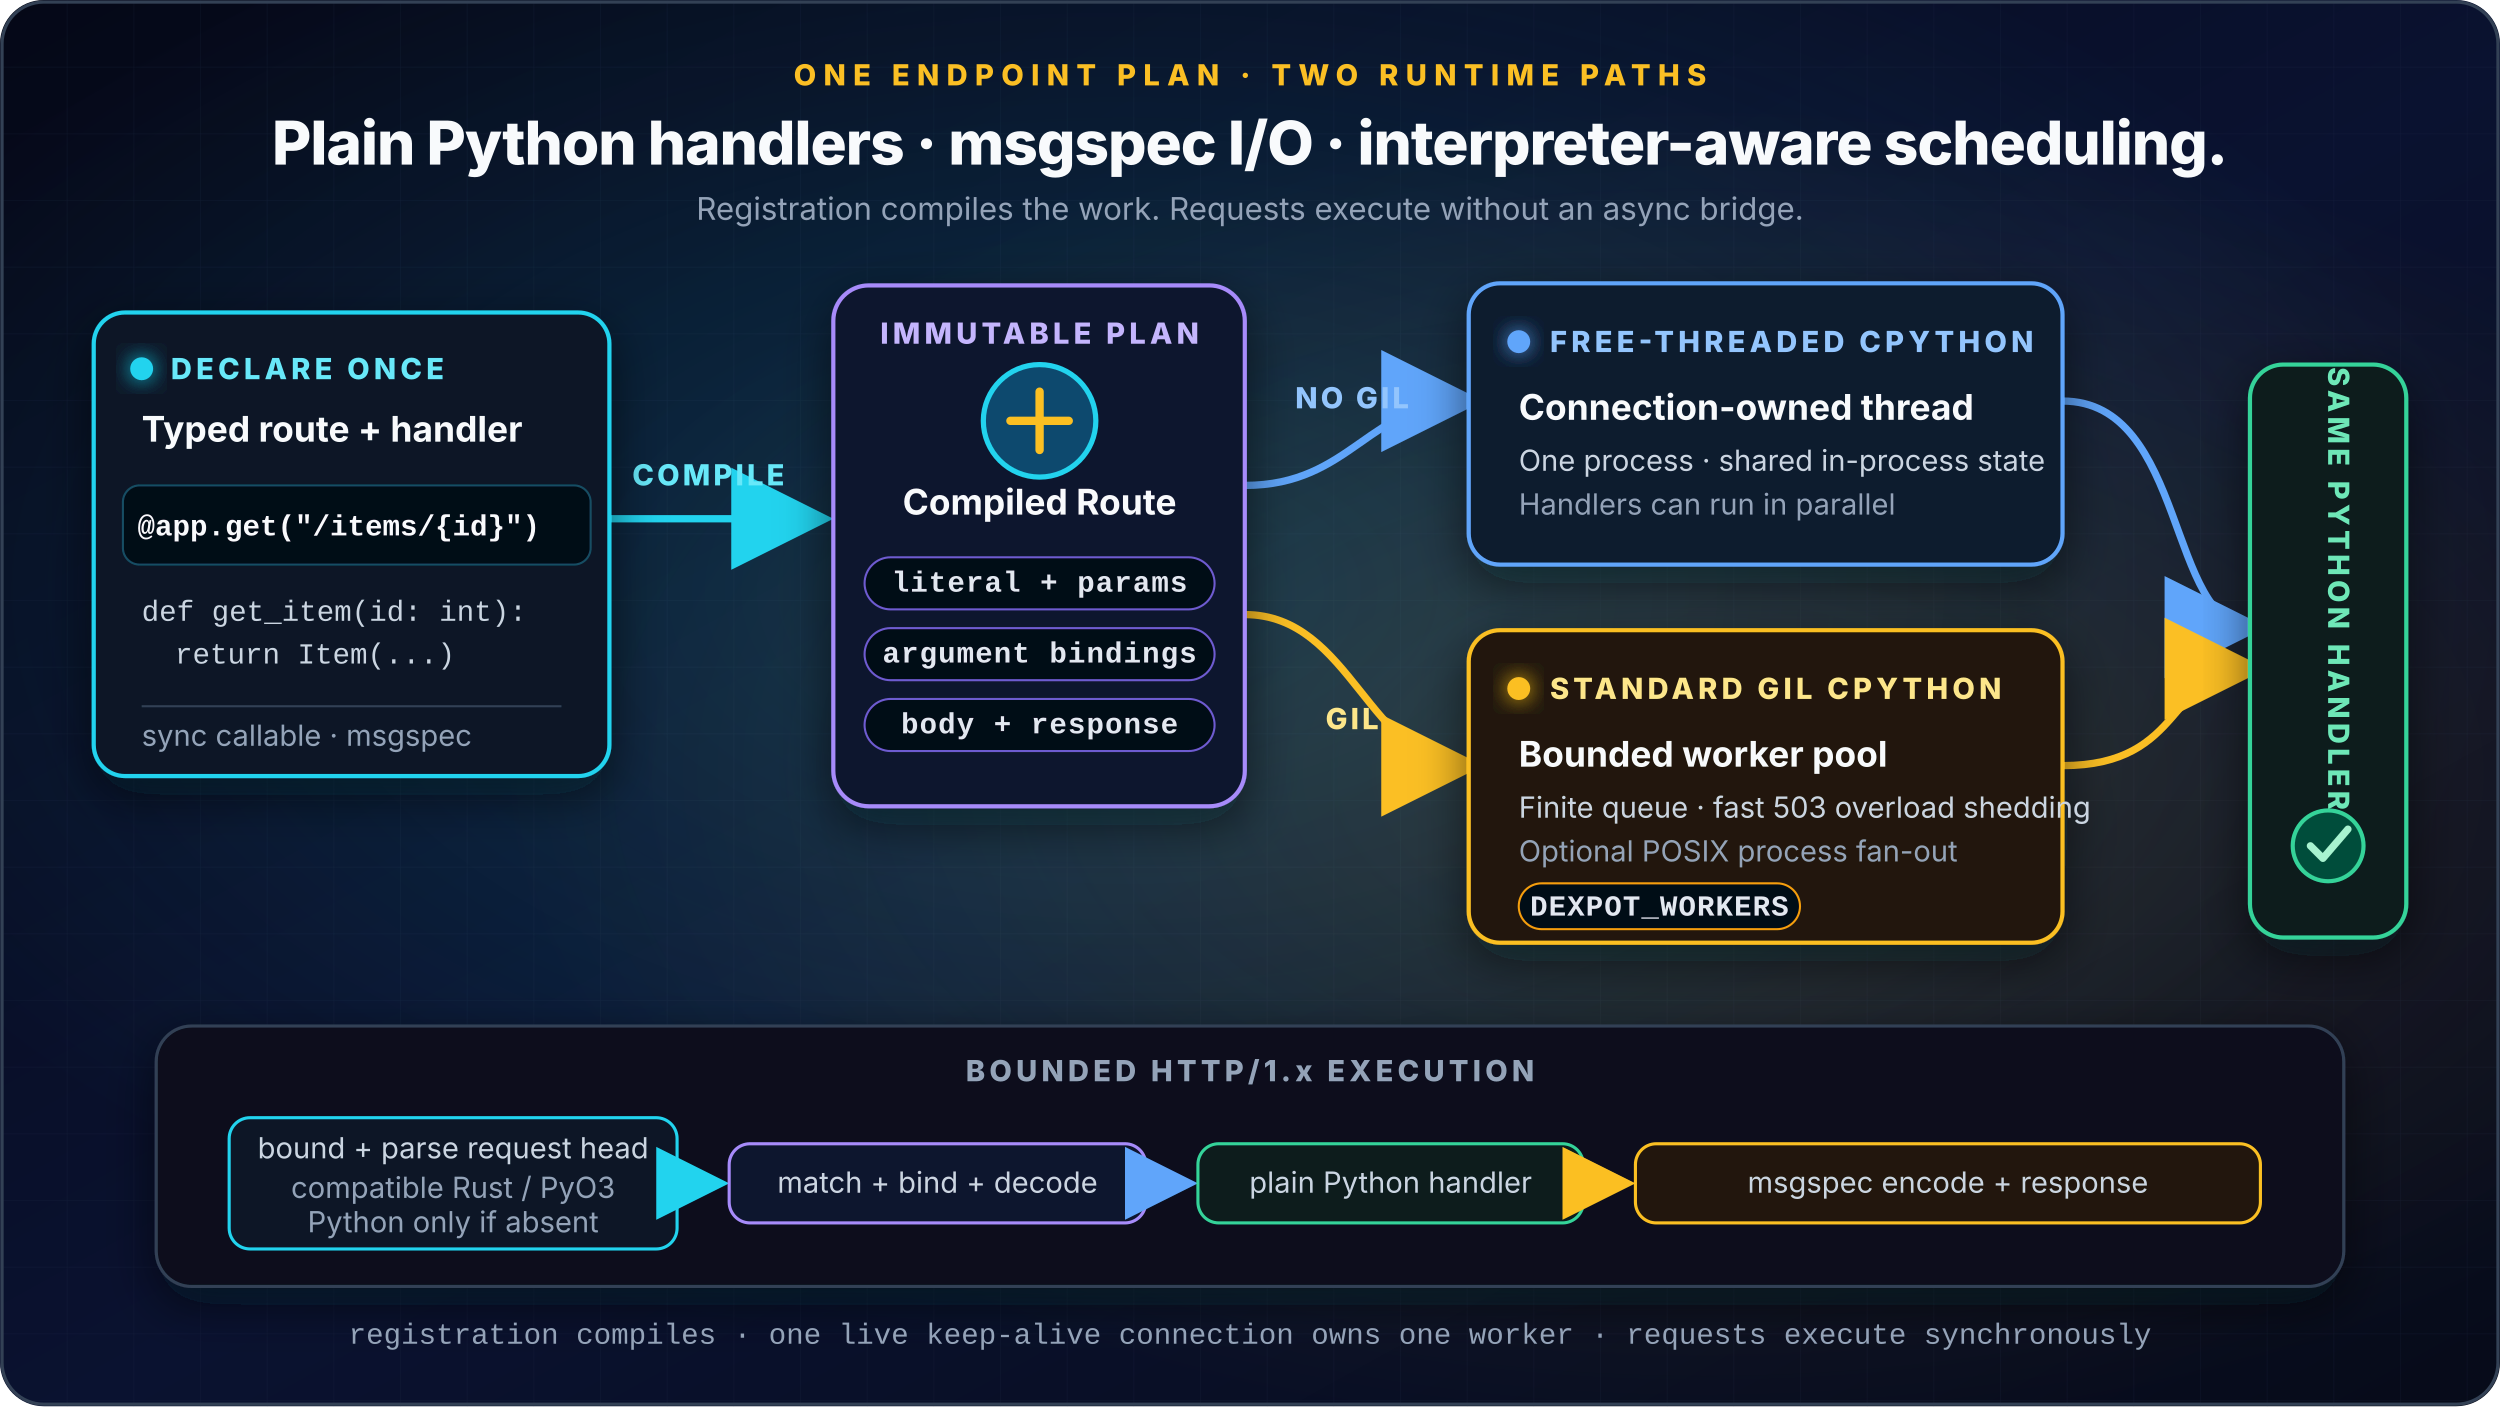
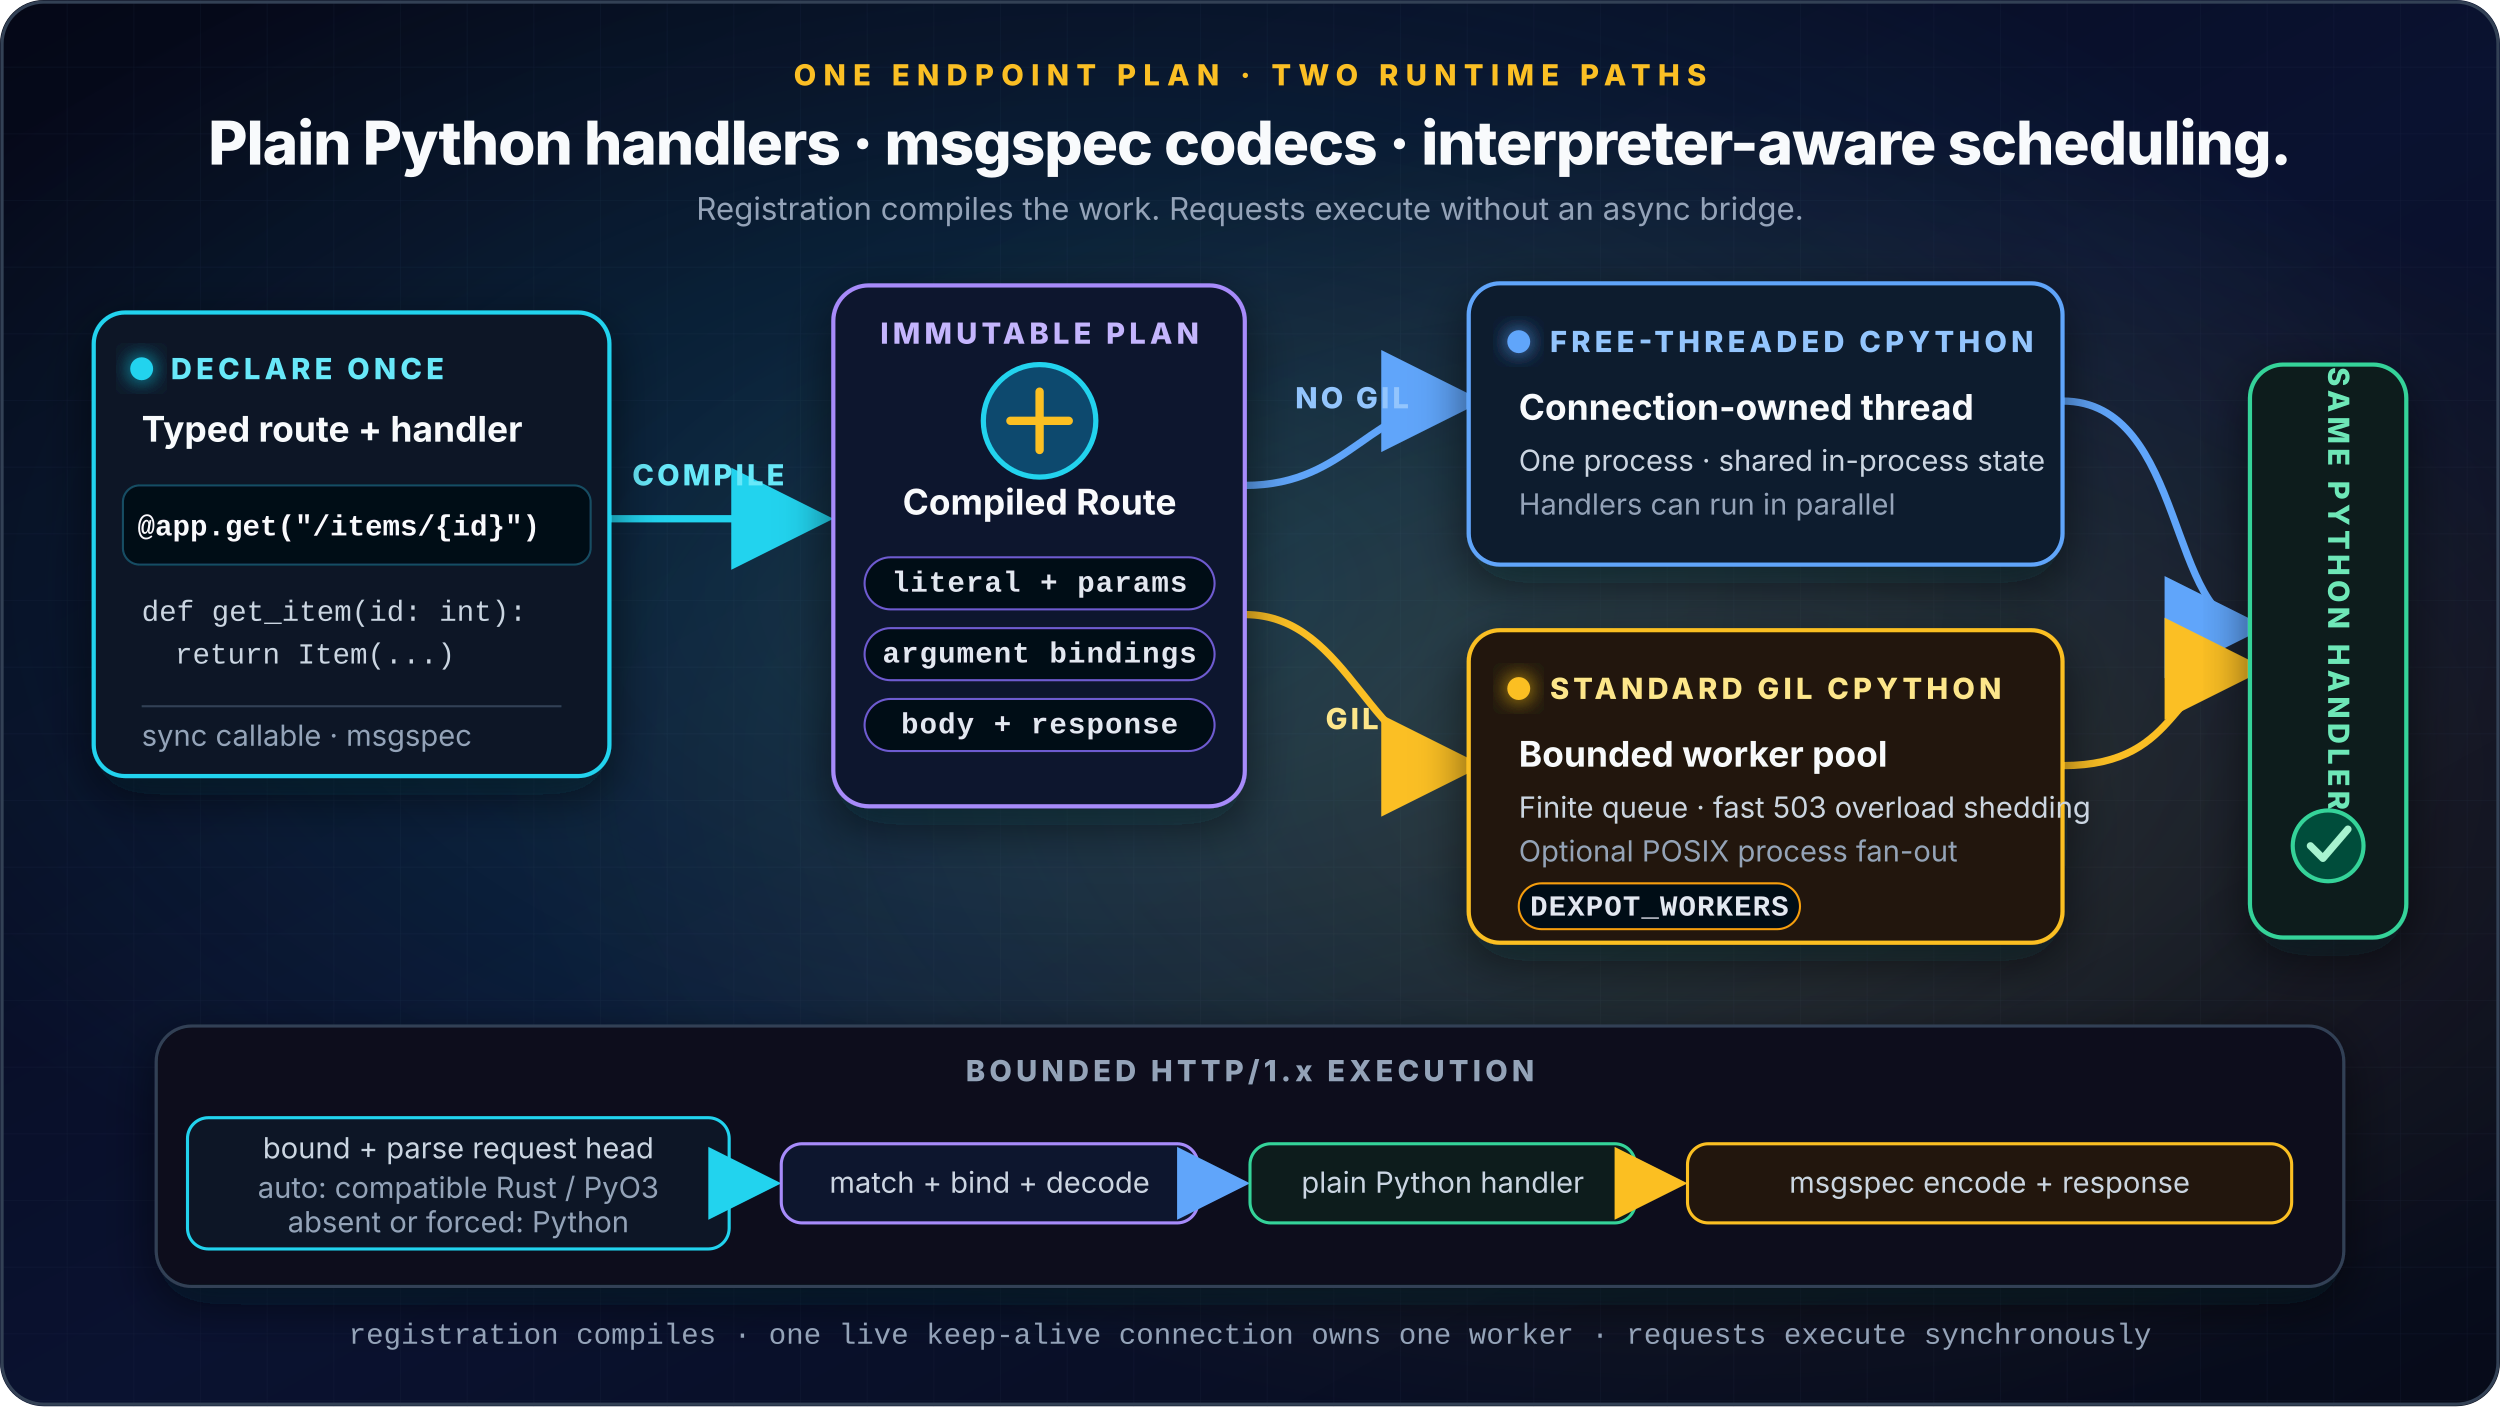
<svg xmlns="http://www.w3.org/2000/svg" width="2400" height="1350" viewBox="0 0 2400 1350" role="img" aria-labelledby="title desc">
  <defs>
    <linearGradient id="bg" x1="0" y1="0" x2="1" y2="1">
      <stop offset="0" stop-color="#050817" />
      <stop offset="0.52" stop-color="#0a1230" />
      <stop offset="1" stop-color="#070b19" />
    </linearGradient>
    <radialGradient id="cyanGlow" cx="45%" cy="42%" r="55%">
      <stop offset="0" stop-color="#22d3ee" stop-opacity="0.18" />
      <stop offset="1" stop-color="#22d3ee" stop-opacity="0" />
    </radialGradient>
    <radialGradient id="amberGlow" cx="68%" cy="55%" r="48%">
      <stop offset="0" stop-color="#fbbf24" stop-opacity="0.14" />
      <stop offset="1" stop-color="#fbbf24" stop-opacity="0" />
    </radialGradient>
    <pattern id="grid" width="64" height="64" patternUnits="userSpaceOnUse">
      <path d="M64 0H0V64" fill="none" stroke="#253250" stroke-width="1" opacity="0.28" />
    </pattern>
    <filter id="shadow" x="-30%" y="-30%" width="160%" height="160%">
      <feDropShadow dx="0" dy="16" stdDeviation="24" flood-color="#000814" flood-opacity="0.55" />
    </filter>
    <filter id="softGlow" x="-60%" y="-60%" width="220%" height="220%">
      <feGaussianBlur stdDeviation="10" result="blur" />
      <feMerge>
        <feMergeNode in="blur" />
        <feMergeNode in="SourceGraphic" />
      </feMerge>
    </filter>
    <marker id="cyanArrow" markerWidth="16" markerHeight="16" refX="13" refY="8" orient="auto" markerUnits="strokeWidth">
      <path d="M1 1L15 8L1 15Z" fill="#22d3ee" />
    </marker>
    <marker id="blueArrow" markerWidth="16" markerHeight="16" refX="13" refY="8" orient="auto" markerUnits="strokeWidth">
      <path d="M1 1L15 8L1 15Z" fill="#60a5fa" />
    </marker>
    <marker id="amberArrow" markerWidth="16" markerHeight="16" refX="13" refY="8" orient="auto" markerUnits="strokeWidth">
      <path d="M1 1L15 8L1 15Z" fill="#fbbf24" />
    </marker>
    <style>
      .sans { font-family: Inter, ui-sans-serif, -apple-system, BlinkMacSystemFont, "Segoe UI", sans-serif; }
      .mono { font-family: "SFMono-Regular", Consolas, "Liberation Mono", monospace; }
      .eyebrow { font-size: 28px; font-weight: 800; letter-spacing: 7px; }
      .headline { font-size: 58px; font-weight: 800; letter-spacing: -1px; }
      .subtitle { font-size: 30px; fill: #94a3b8; }
      .card-label { font-size: 28px; font-weight: 800; letter-spacing: 4px; }
      .card-title { font-size: 34px; font-weight: 750; fill: #f8fafc; }
      .body { font-size: 28px; fill: #cbd5e1; }
      .small { font-size: 28px; fill: #94a3b8; }
      .code { font-size: 28px; font-weight: 650; fill: #f8fafc; }
      .chip { font-size: 28px; font-weight: 750; fill: #e2e8f0; letter-spacing: 1px; }
      .flow-label { font-size: 28px; font-weight: 800; letter-spacing: 3px; }
    </style>
  </defs>
  <rect width="2400" height="1350" rx="42" fill="url(#bg)" />
  <rect width="2400" height="1350" rx="42" fill="url(#grid)" />
  <rect width="2400" height="1350" rx="42" fill="url(#cyanGlow)" />
  <rect width="2400" height="1350" rx="42" fill="url(#amberGlow)" />
  <rect x="2" y="2" width="2396" height="1346" rx="40" fill="none" stroke="#334155" stroke-width="3" />
  <text x="1200" y="82" text-anchor="middle" class="sans eyebrow" fill="#fbbf24">ONE ENDPOINT PLAN · TWO RUNTIME PATHS</text>
-   <text x="1200" y="158" text-anchor="middle" class="sans headline" fill="#f8fafc">Plain Python handlers · msgspec I/O · interpreter-aware scheduling.</text>
+   <text x="1200" y="158" text-anchor="middle" class="sans headline" fill="#f8fafc">Plain Python handlers · msgspec codecs · interpreter-aware scheduling.</text>
  <text x="1200" y="211" text-anchor="middle" class="sans subtitle">Registration compiles the work. Requests execute without an async bridge.</text>
  <path d="M585 498H786" fill="none" stroke="#22d3ee" stroke-width="7" marker-end="url(#cyanArrow)" />
  <text x="680" y="466" text-anchor="middle" class="sans flow-label" fill="#67e8f9">COMPILE</text>
  <path d="M1195 466C1298 466 1314 385 1410 385" fill="none" stroke="#60a5fa" stroke-width="7" marker-end="url(#blueArrow)" />
  <text x="1298" y="392" text-anchor="middle" class="sans flow-label" fill="#93c5fd">NO GIL</text>
  <path d="M1195 590C1298 590 1314 735 1410 735" fill="none" stroke="#fbbf24" stroke-width="7" marker-end="url(#amberArrow)" />
  <text x="1298" y="700" text-anchor="middle" class="sans flow-label" fill="#fde68a">GIL</text>
  <path d="M1980 385C2100 385 2080 602 2162 602" fill="none" stroke="#60a5fa" stroke-width="7" marker-end="url(#blueArrow)" />
  <path d="M1980 735C2100 735 2080 642 2162 642" fill="none" stroke="#fbbf24" stroke-width="7" marker-end="url(#amberArrow)" />
  <g filter="url(#shadow)">
    <rect x="90" y="300" width="495" height="445" rx="30" fill="#0b1727" stroke="#22d3ee" stroke-width="4" />
    <circle cx="136" cy="354" r="11" fill="#22d3ee" filter="url(#softGlow)" />
    <text x="164" y="364" class="sans card-label" fill="#67e8f9">DECLARE ONCE</text>
    <text x="136" y="424" class="sans card-title">Typed route + handler</text>
    <rect x="118" y="466" width="449" height="76" rx="16" fill="#050817" stroke="#164e63" stroke-width="2" />
    <text x="132" y="514" class="mono code">@app.get("/items/{id}")</text>
    <text x="136" y="596" class="mono body">def get_item(id: int):</text>
    <text x="168" y="637" class="mono body">return Item(...)</text>
    <line x1="136" y1="678" x2="539" y2="678" stroke="#334155" stroke-width="2" />
    <text x="136" y="716" class="sans small">sync callable · msgspec</text>
  </g>
  <g filter="url(#shadow)">
    <rect x="800" y="274" width="395" height="500" rx="34" fill="#10152e" stroke="#a78bfa" stroke-width="4" />
    <text x="998" y="330" text-anchor="middle" class="sans card-label" fill="#c4b5fd">IMMUTABLE PLAN</text>
    <circle cx="998" cy="404" r="54" fill="#0c4a6e" stroke="#22d3ee" stroke-width="5" />
    <path d="M970 404h56M998 376v56" stroke="#fbbf24" stroke-width="8" stroke-linecap="round" />
    <text x="998" y="494" text-anchor="middle" class="sans card-title">Compiled Route</text>
    <rect x="830" y="535" width="336" height="50" rx="25" fill="#050817" stroke="#6d5bd0" stroke-width="2" />
    <text x="998" y="568" text-anchor="middle" class="mono chip">literal + params</text>
    <rect x="830" y="603" width="336" height="50" rx="25" fill="#050817" stroke="#6d5bd0" stroke-width="2" />
    <text x="998" y="636" text-anchor="middle" class="mono chip">argument bindings</text>
    <rect x="830" y="671" width="336" height="50" rx="25" fill="#050817" stroke="#6d5bd0" stroke-width="2" />
    <text x="998" y="704" text-anchor="middle" class="mono chip">body + response</text>
  </g>
  <g filter="url(#shadow)">
    <rect x="1410" y="272" width="570" height="270" rx="30" fill="#0b1a2d" stroke="#60a5fa" stroke-width="4" />
    <circle cx="1458" cy="328" r="11" fill="#60a5fa" filter="url(#softGlow)" />
    <text x="1488" y="338" class="sans card-label" fill="#93c5fd">FREE-THREADED CPYTHON</text>
    <text x="1458" y="403" class="sans card-title">Connection-owned thread</text>
    <text x="1458" y="452" class="sans body">One process · shared in-process state</text>
    <text x="1458" y="494" class="sans small">Handlers can run in parallel</text>
  </g>
  <g filter="url(#shadow)">
    <rect x="1410" y="605" width="570" height="300" rx="30" fill="#21180a" stroke="#fbbf24" stroke-width="4" />
    <circle cx="1458" cy="661" r="11" fill="#fbbf24" filter="url(#softGlow)" />
    <text x="1488" y="671" class="sans card-label" fill="#fde68a">STANDARD GIL CPYTHON</text>
    <text x="1458" y="736" class="sans card-title">Bounded worker pool</text>
    <text x="1458" y="785" class="sans body">Finite queue · fast 503 overload shedding</text>
    <text x="1458" y="827" class="sans small">Optional POSIX process fan-out</text>
    <rect x="1458" y="848" width="270" height="44" rx="22" fill="#050817" stroke="#f59e0b" stroke-width="2" />
    <text x="1593" y="879" text-anchor="middle" class="mono chip">DEXPOT_WORKERS</text>
  </g>
  <g filter="url(#shadow)">
    <rect x="2160" y="350" width="150" height="550" rx="32" fill="#081a1c" stroke="#34d399" stroke-width="4" />
    <text x="2235" y="565" text-anchor="middle" class="sans card-label" fill="#6ee7b7" transform="rotate(90 2235 565)">SAME PYTHON HANDLER</text>
    <circle cx="2235" cy="812" r="34" fill="#064e3b" stroke="#34d399" stroke-width="4" />
    <path d="M2218 812l12 12 24-28" fill="none" stroke="#a7f3d0" stroke-width="7" stroke-linecap="round" stroke-linejoin="round" />
  </g>
  <g filter="url(#shadow)">
    <rect x="150" y="985" width="2100" height="250" rx="34" fill="#080d1c" stroke="#334155" stroke-width="3" />
    <text x="1200" y="1038" text-anchor="middle" class="sans card-label" fill="#94a3b8">BOUNDED HTTP/1.x EXECUTION</text>
-     <rect x="220" y="1073" width="430" height="126" rx="20" fill="#0b1727" stroke="#22d3ee" stroke-width="3" />
-     <text x="435" y="1112" text-anchor="middle" class="sans body">bound + parse request head</text>
-     <text x="435" y="1150" text-anchor="middle" class="sans small" fill="#67e8f9">compatible Rust / PyO3</text>
-     <text x="435" y="1183" text-anchor="middle" class="sans small">Python only if absent</text>
-     <path d="M650 1136H690" stroke="#22d3ee" stroke-width="5" marker-end="url(#cyanArrow)" />
-     <rect x="700" y="1098" width="400" height="76" rx="20" fill="#10152e" stroke="#a78bfa" stroke-width="3" />
-     <text x="900" y="1145" text-anchor="middle" class="sans body">match + bind + decode</text>
-     <path d="M1100 1136H1140" stroke="#a78bfa" stroke-width="5" marker-end="url(#blueArrow)" />
-     <rect x="1150" y="1098" width="370" height="76" rx="20" fill="#081a1c" stroke="#34d399" stroke-width="3" />
-     <text x="1335" y="1145" text-anchor="middle" class="sans body">plain Python handler</text>
-     <path d="M1520 1136H1560" stroke="#34d399" stroke-width="5" marker-end="url(#amberArrow)" />
-     <rect x="1570" y="1098" width="600" height="76" rx="20" fill="#21180a" stroke="#fbbf24" stroke-width="3" />
-     <text x="1870" y="1145" text-anchor="middle" class="sans body">msgspec encode + response</text>
+     <rect x="180" y="1073" width="520" height="126" rx="20" fill="#0b1727" stroke="#22d3ee" stroke-width="3" />
+     <text x="440" y="1112" text-anchor="middle" class="sans body">bound + parse request head</text>
+     <text x="440" y="1150" text-anchor="middle" class="sans small" fill="#67e8f9">auto: compatible Rust / PyO3</text>
+     <text x="440" y="1183" text-anchor="middle" class="sans small">absent or forced: Python</text>
+     <path d="M700 1136H740" stroke="#22d3ee" stroke-width="5" marker-end="url(#cyanArrow)" />
+     <rect x="750" y="1098" width="400" height="76" rx="20" fill="#10152e" stroke="#a78bfa" stroke-width="3" />
+     <text x="950" y="1145" text-anchor="middle" class="sans body">match + bind + decode</text>
+     <path d="M1150 1136H1190" stroke="#a78bfa" stroke-width="5" marker-end="url(#blueArrow)" />
+     <rect x="1200" y="1098" width="370" height="76" rx="20" fill="#081a1c" stroke="#34d399" stroke-width="3" />
+     <text x="1385" y="1145" text-anchor="middle" class="sans body">plain Python handler</text>
+     <path d="M1570 1136H1610" stroke="#34d399" stroke-width="5" marker-end="url(#amberArrow)" />
+     <rect x="1620" y="1098" width="580" height="76" rx="20" fill="#21180a" stroke="#fbbf24" stroke-width="3" />
+     <text x="1910" y="1145" text-anchor="middle" class="sans body">msgspec encode + response</text>
  </g>
  <text x="1200" y="1290" text-anchor="middle" class="mono small" fill="#94a3b8">registration compiles · one live keep-alive connection owns one worker · requests execute synchronously</text>
</svg>
